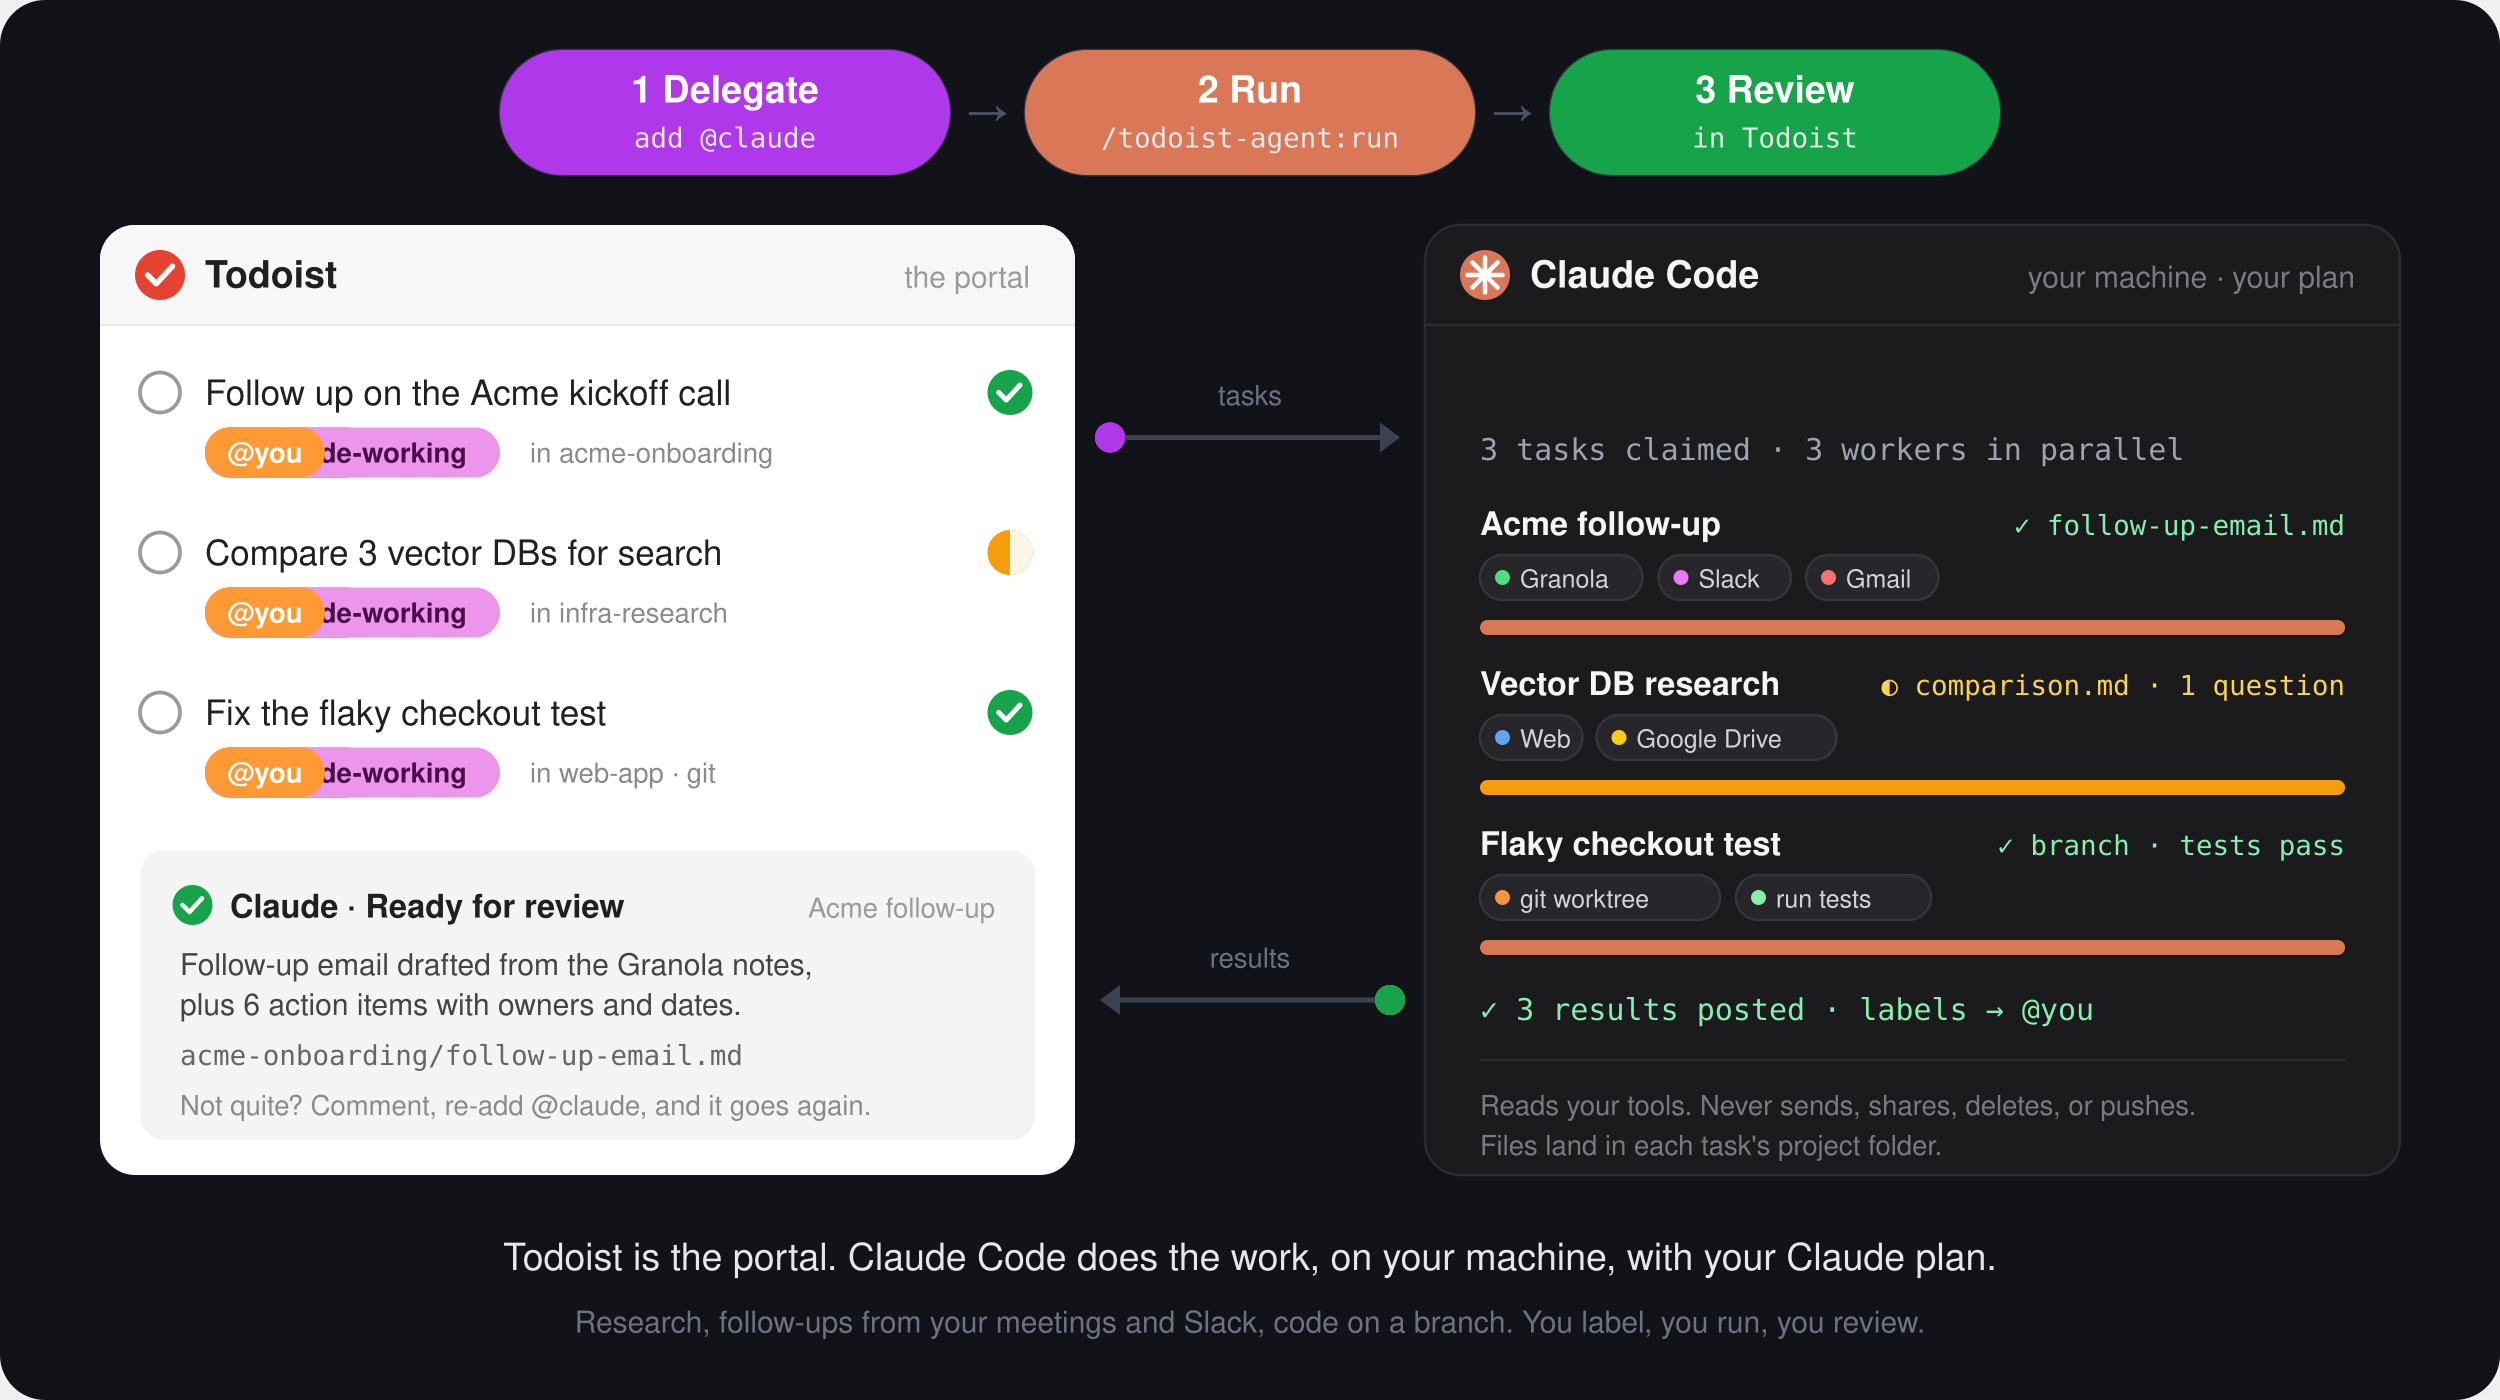
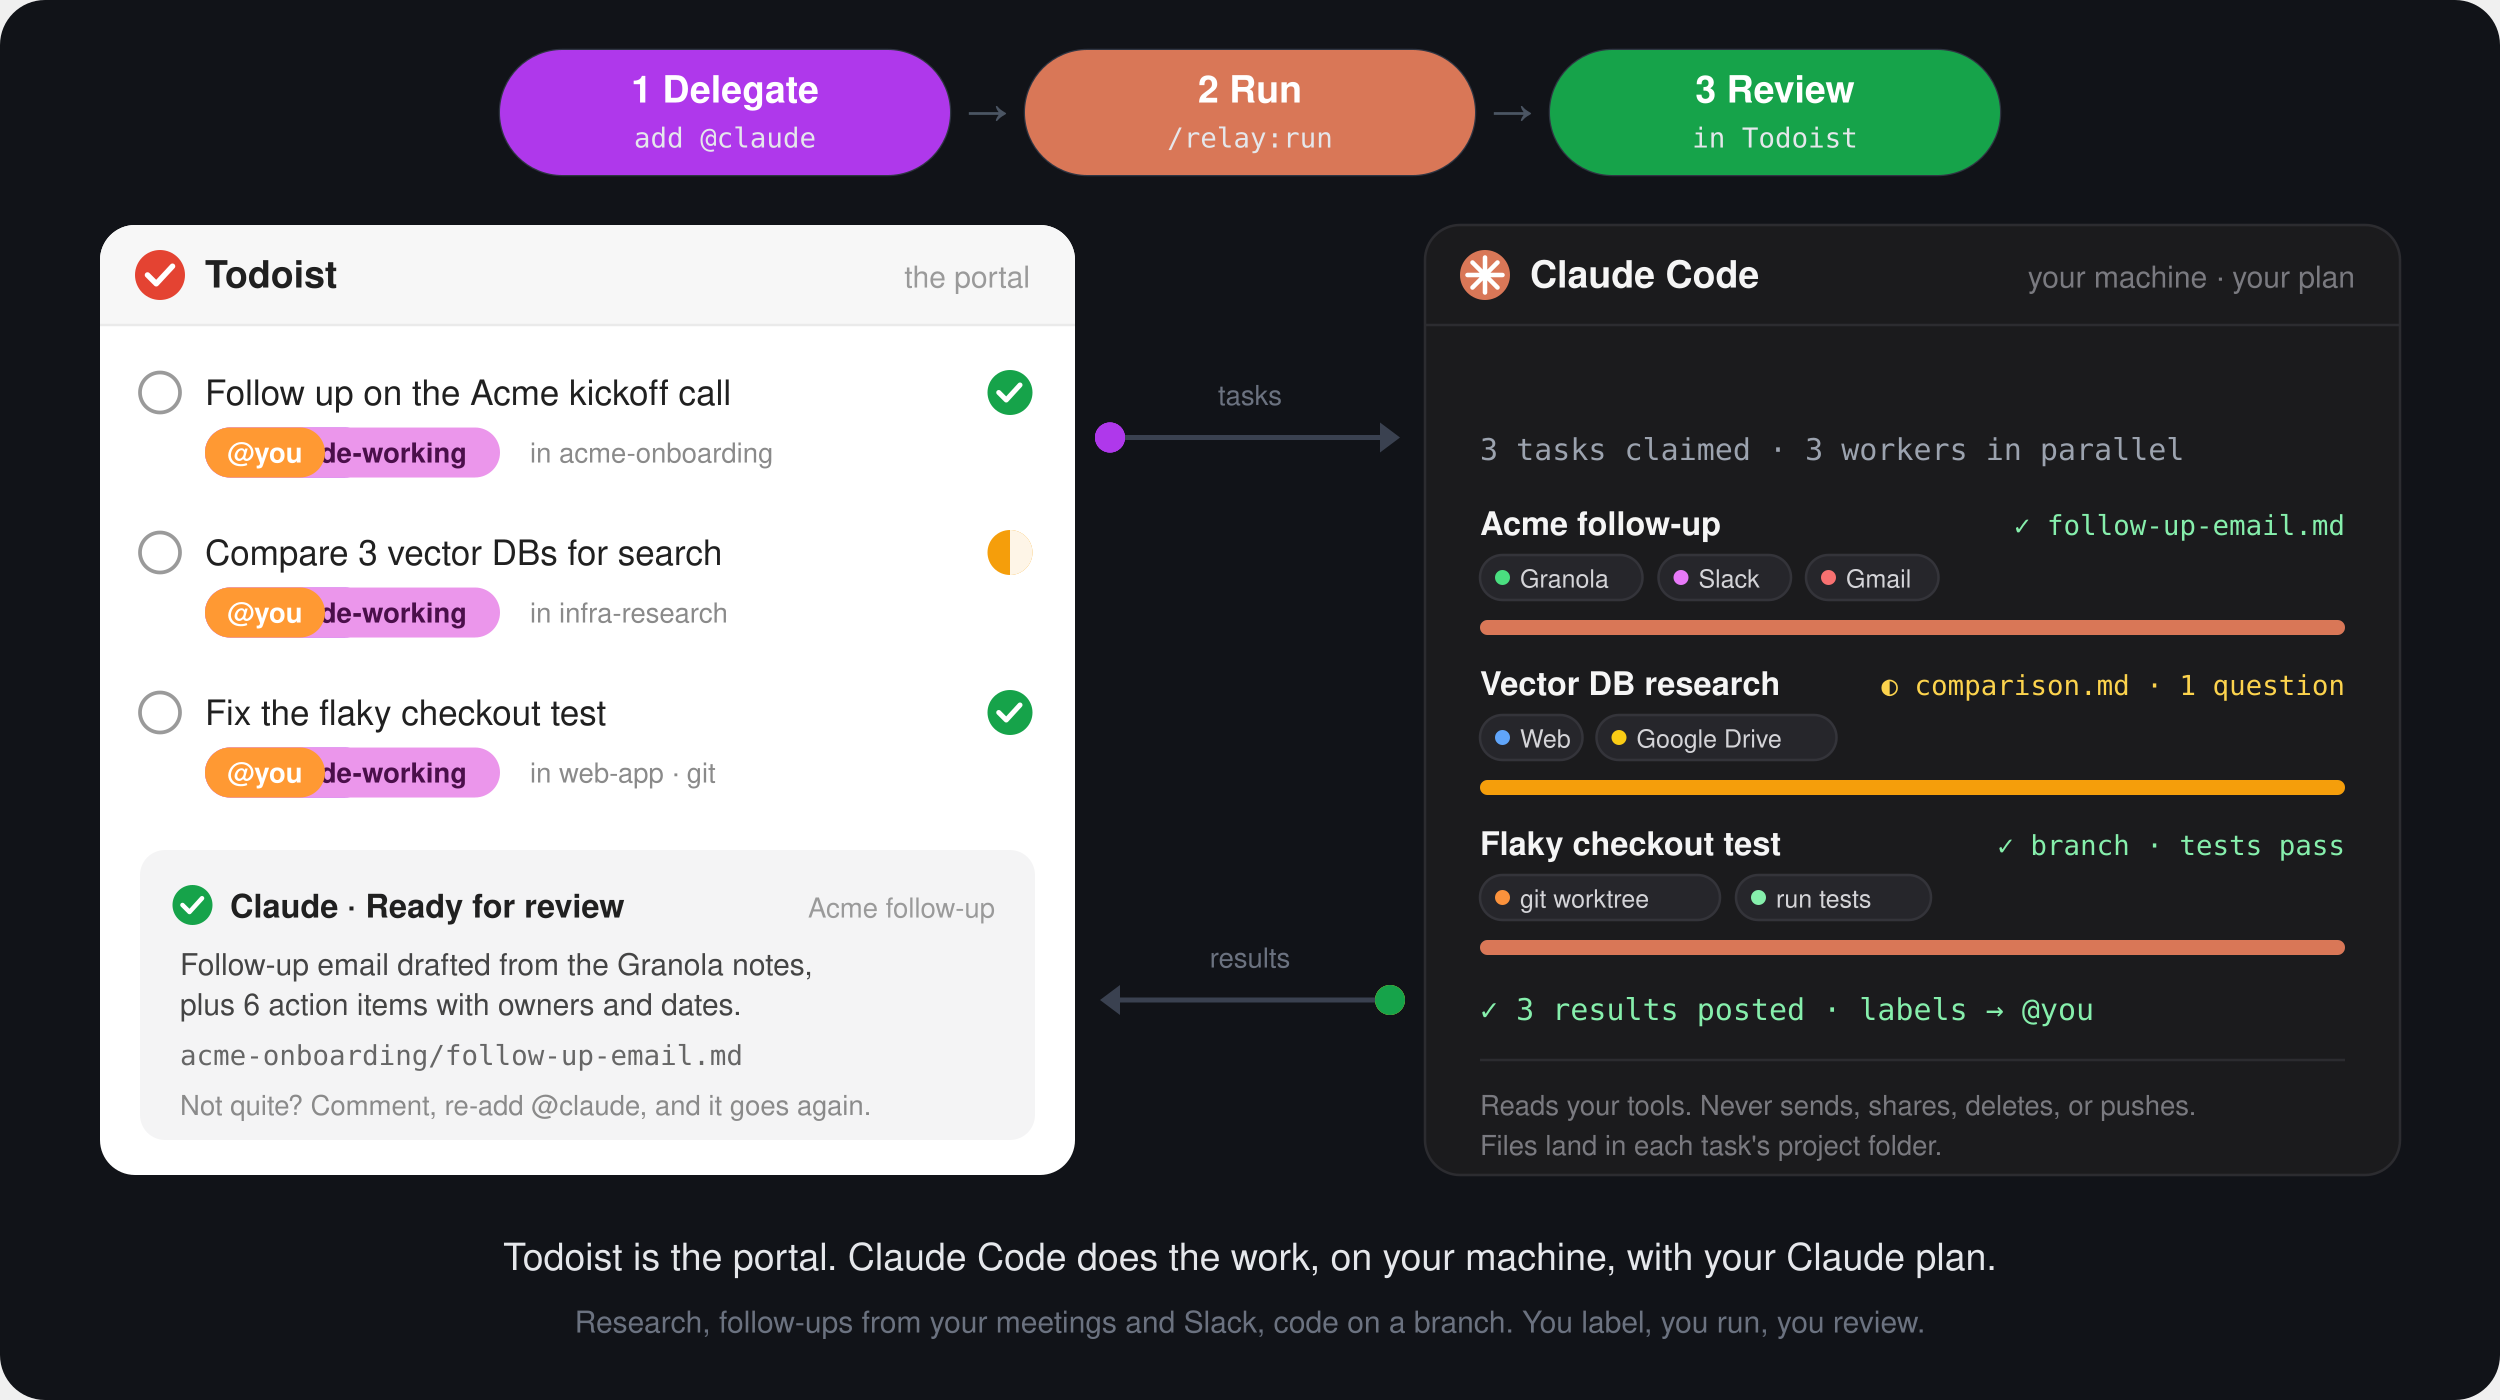
- <svg xmlns="http://www.w3.org/2000/svg" viewBox="0 0 1000 560" width="1000" height="560" role="img" aria-label="Three work tasks are delegated in Todoist with the @claude label. /todoist-agent:run starts three Claude Code workers in parallel, reading Granola, Slack, Gmail, the web, Google Drive, and a git repo. Each result comes back to Todoist as a review comment, and the label flips to you.">
+ <svg xmlns="http://www.w3.org/2000/svg" viewBox="0 0 1000 560" width="1000" height="560" role="img" aria-label="Three work tasks are delegated in Todoist with the @claude label. /relay:run starts three Claude Code workers in parallel, reading Granola, Slack, Gmail, the web, Google Drive, and a git repo. Each result comes back to Todoist as a review comment, and the label flips to you.">
  <style>
    text { font-family: -apple-system, BlinkMacSystemFont, "Segoe UI", Helvetica, Arial, sans-serif; }
    .mono { font-family: ui-monospace, SFMono-Regular, Menlo, Consolas, monospace; }
    .a { animation-duration: 18s; animation-iteration-count: infinite; animation-timing-function: ease-in-out; }
    .bar { transform-box: fill-box; transform-origin: left center; }
@keyframes k1 { 0%, 29% { opacity: 1 } 30.5%, 99% { opacity: 0 } 100% { opacity: 1 } }
.k1 { animation-name: k1; }
@keyframes k2 { 0%, 28.5% { opacity: 0 } 30%, 69% { opacity: 1 } 70.5%, 100% { opacity: 0 } }
.k2 { animation-name: k2; }
@keyframes k3 { 0%, 68.5% { opacity: 0 } 70%, 95% { opacity: 1 } 96.5%, 100% { opacity: 0 } }
.k3 { animation-name: k3; }
@keyframes k4 { 0%, 95% { opacity: 1 } 96.5%, 99% { opacity: 0 } 100% { opacity: 1 } }
.k4 { animation-name: k4; }
@keyframes k5 { 0%, 29% { opacity: 1 } 30.5%, 99% { opacity: 0 } 100% { opacity: 1 } }
.k5 { animation-name: k5; }
@keyframes k6 { 0%, 28.5% { opacity: 0 } 30%, 62% { opacity: 1 } 63.5%, 100% { opacity: 0 } }
.k6 { animation-name: k6; }
@keyframes k7 { 0%, 61.5% { opacity: 0 } 63%, 95% { opacity: 1 } 96.5%, 100% { opacity: 0 } }
.k7 { animation-name: k7; }
@keyframes k8 { 0%, 61.5% { opacity: 0 } 63%, 95% { opacity: 1 } 96.5%, 100% { opacity: 0 } }
.k8 { animation-name: k8; }
@keyframes k9 { 0%, 4.5% { opacity: 0 } 6%, 95% { opacity: 1 } 96.5%, 100% { opacity: 0 } }
.k9 { animation-name: k9; }
@keyframes k10 { 0%, 4.5% { opacity: 0 } 6%, 29% { opacity: 1 } 30.5%, 100% { opacity: 0 } }
.k10 { animation-name: k10; }
@keyframes k11 { 0%, 28.5% { opacity: 0 } 30%, 70% { opacity: 1 } 71.5%, 100% { opacity: 0 } }
.k11 { animation-name: k11; }
@keyframes k12 { 0%, 69.5% { opacity: 0 } 71%, 95% { opacity: 1 } 96.5%, 100% { opacity: 0 } }
.k12 { animation-name: k12; }
@keyframes k13 { 0%, 69.5% { opacity: 0 } 71%, 95% { opacity: 1 } 96.5%, 100% { opacity: 0 } }
.k13 { animation-name: k13; }
@keyframes k14 { 0%, 10.5% { opacity: 0 } 12%, 95% { opacity: 1 } 96.5%, 100% { opacity: 0 } }
.k14 { animation-name: k14; }
@keyframes k15 { 0%, 10.5% { opacity: 0 } 12%, 29% { opacity: 1 } 30.5%, 100% { opacity: 0 } }
.k15 { animation-name: k15; }
@keyframes k16 { 0%, 28.5% { opacity: 0 } 30%, 66% { opacity: 1 } 67.5%, 100% { opacity: 0 } }
.k16 { animation-name: k16; }
@keyframes k17 { 0%, 65.5% { opacity: 0 } 67%, 95% { opacity: 1 } 96.5%, 100% { opacity: 0 } }
.k17 { animation-name: k17; }
@keyframes k18 { 0%, 65.5% { opacity: 0 } 67%, 95% { opacity: 1 } 96.5%, 100% { opacity: 0 } }
.k18 { animation-name: k18; }
@keyframes k19 { 0%, 71.5% { opacity: 0; transform: translateY(8px) } 73%, 95% { opacity: 1; transform: translateY(0) } 96.5%, 100% { opacity: 0; transform: translateY(0) } }
.k19 { animation-name: k19; }
@keyframes k20 { 0%, 26% { opacity: 0; transform: translateX(0) } 26.5% { opacity: 1; transform: translateX(0) } 30% { opacity: 1; transform: translateX(112px) } 30.5%, 100% { opacity: 0; transform: translateX(112px) } }
.k20 { animation-name: k20; }
@keyframes k21 { 0%, 27.5% { opacity: 0; transform: translateX(0) } 28.0% { opacity: 1; transform: translateX(0) } 31.5% { opacity: 1; transform: translateX(112px) } 32.0%, 100% { opacity: 0; transform: translateX(112px) } }
.k21 { animation-name: k21; }
@keyframes k22 { 0%, 29% { opacity: 0; transform: translateX(0) } 29.5% { opacity: 1; transform: translateX(0) } 33% { opacity: 1; transform: translateX(112px) } 33.5%, 100% { opacity: 0; transform: translateX(112px) } }
.k22 { animation-name: k22; }
@keyframes k23 { 0%, 58% { opacity: 0; transform: translateX(0) } 58.5% { opacity: 1; transform: translateX(0) } 62.5% { opacity: 1; transform: translateX(-112px) } 63.0%, 100% { opacity: 0; transform: translateX(-112px) } }
.k23 { animation-name: k23; }
@keyframes k24 { 0%, 66% { opacity: 0; transform: translateX(0) } 66.5% { opacity: 1; transform: translateX(0) } 70.5% { opacity: 1; transform: translateX(-112px) } 71.0%, 100% { opacity: 0; transform: translateX(-112px) } }
.k24 { animation-name: k24; }
@keyframes k25 { 0%, 62% { opacity: 0; transform: translateX(0) } 62.5% { opacity: 1; transform: translateX(0) } 66.5% { opacity: 1; transform: translateX(-112px) } 67.0%, 100% { opacity: 0; transform: translateX(-112px) } }
.k25 { animation-name: k25; }
@keyframes k26 { 0%, 95% { opacity: 1 } 96.5%, 99% { opacity: 0 } 100% { opacity: 1 } }
.k26 { animation-name: k26; }
@keyframes k27 { 0%, 30% { transform: translateX(0) } 36%, 96.5% { transform: translateX(180px) } 97.5%, 100% { transform: translateX(0) } }
.k27 { animation-name: k27; }
@keyframes k28 { 0%, 35.5% { opacity: 0 } 37%, 95% { opacity: 1 } 96.5%, 100% { opacity: 0 } }
.k28 { animation-name: k28; }
@keyframes k29 { 0%, 37.5% { opacity: 0 } 39%, 95% { opacity: 1 } 96.5%, 100% { opacity: 0 } }
.k29 { animation-name: k29; }
@keyframes k30 { 0%, 39.5% { opacity: 0 } 41%, 95% { opacity: 1 } 96.5%, 100% { opacity: 0 } }
.k30 { animation-name: k30; }
@keyframes k31 { 0%, 42.5% { opacity: 0 } 44%, 95% { opacity: 1 } 96.5%, 100% { opacity: 0 } }
.k31 { animation-name: k31; }
@keyframes k32 { 0%, 45.5% { opacity: 0 } 47%, 95% { opacity: 1 } 96.5%, 100% { opacity: 0 } }
.k32 { animation-name: k32; }
@keyframes k33 { 0%, 41% { transform: scaleX(0) } 58%, 95% { transform: scaleX(1) } 96.5%, 100% { transform: scaleX(0) } }
.k33 { animation-name: k33; }
@keyframes k34 { 0%, 56.5% { opacity: 0 } 58%, 95% { opacity: 1 } 96.5%, 100% { opacity: 0 } }
.k34 { animation-name: k34; }
@keyframes k35 { 0%, 38.5% { opacity: 0 } 40%, 95% { opacity: 1 } 96.5%, 100% { opacity: 0 } }
.k35 { animation-name: k35; }
@keyframes k36 { 0%, 40.5% { opacity: 0 } 42%, 95% { opacity: 1 } 96.5%, 100% { opacity: 0 } }
.k36 { animation-name: k36; }
@keyframes k37 { 0%, 43.5% { opacity: 0 } 45%, 95% { opacity: 1 } 96.5%, 100% { opacity: 0 } }
.k37 { animation-name: k37; }
@keyframes k38 { 0%, 41% { transform: scaleX(0) } 66%, 95% { transform: scaleX(0.8) } 96.5%, 100% { transform: scaleX(0) } }
.k38 { animation-name: k38; }
@keyframes k39 { 0%, 64.5% { opacity: 0 } 66%, 95% { opacity: 1 } 96.5%, 100% { opacity: 0 } }
.k39 { animation-name: k39; }
@keyframes k40 { 0%, 39.5% { opacity: 0 } 41%, 95% { opacity: 1 } 96.5%, 100% { opacity: 0 } }
.k40 { animation-name: k40; }
@keyframes k41 { 0%, 41.5% { opacity: 0 } 43%, 95% { opacity: 1 } 96.5%, 100% { opacity: 0 } }
.k41 { animation-name: k41; }
@keyframes k42 { 0%, 44.5% { opacity: 0 } 46%, 95% { opacity: 1 } 96.5%, 100% { opacity: 0 } }
.k42 { animation-name: k42; }
@keyframes k43 { 0%, 41% { transform: scaleX(0) } 62%, 95% { transform: scaleX(1) } 96.5%, 100% { transform: scaleX(0) } }
.k43 { animation-name: k43; }
@keyframes k44 { 0%, 60.5% { opacity: 0 } 62%, 95% { opacity: 1 } 96.5%, 100% { opacity: 0 } }
.k44 { animation-name: k44; }
@keyframes k45 { 0%, 69.5% { opacity: 0 } 71%, 95% { opacity: 1 } 96.5%, 100% { opacity: 0 } }
.k45 { animation-name: k45; }
</style>
  <rect width="1000" height="560" rx="18" fill="#111318" />
  <rect x="200" y="20" width="180" height="50" rx="25" fill="#1f2430" stroke="#2f3542" />
  <rect class="a k1" x="200" y="20" width="180" height="50" rx="25" fill="#af38eb" />
  <text x="290" y="41" text-anchor="middle" font-size="15" font-weight="700" fill="#fff">1  Delegate</text>
  <text x="290" y="59" text-anchor="middle" font-size="11" fill="#e5e7eb" class="mono">add @claude</text>
  <text x="395" y="51" text-anchor="middle" font-size="18" fill="#4b5563">→</text>
  <rect x="410" y="20" width="180" height="50" rx="25" fill="#1f2430" stroke="#2f3542" />
  <rect class="a k2" x="410" y="20" width="180" height="50" rx="25" fill="#d97757" />
  <text x="500" y="41" text-anchor="middle" font-size="15" font-weight="700" fill="#fff">2  Run</text>
-   <text x="500" y="59" text-anchor="middle" font-size="11" fill="#e5e7eb" class="mono">/todoist-agent:run</text>
+   <text x="500" y="59" text-anchor="middle" font-size="11" fill="#e5e7eb" class="mono">/relay:run</text>
  <text x="605" y="51" text-anchor="middle" font-size="18" fill="#4b5563">→</text>
  <rect x="620" y="20" width="180" height="50" rx="25" fill="#1f2430" stroke="#2f3542" />
  <rect class="a k3" x="620" y="20" width="180" height="50" rx="25" fill="#16a34a" />
  <text x="710" y="41" text-anchor="middle" font-size="15" font-weight="700" fill="#fff">3  Review</text>
  <text x="710" y="59" text-anchor="middle" font-size="11" fill="#e5e7eb" class="mono">in Todoist</text>
  <rect x="40" y="90" width="390" height="380" rx="14" fill="#ffffff" />
  <path d="M40 104 a14 14 0 0 1 14 -14 h362 a14 14 0 0 1 14 14 v26 h-390 z" fill="#f7f7f7" />
  <line x1="40" y1="130" x2="430" y2="130" stroke="#eaeaea" />
  <circle cx="64" cy="110" r="10" fill="#e44332" />
  <path d="M59 110 l3.5 3.5 l6.5 -7" stroke="#fff" stroke-width="2.2" fill="none" stroke-linecap="round" stroke-linejoin="round" />
  <text x="82" y="115" font-size="15" font-weight="700" fill="#202020">Todoist</text>
  <text x="412" y="115" text-anchor="end" font-size="12" fill="#9a9a9a">the portal</text>
  <g class="a k4">
    <circle cx="64" cy="157" r="8" fill="none" stroke="#9a9a9a" stroke-width="1.5" />
    <text x="82" y="162" font-size="14" fill="#202020">Follow up on the Acme kickoff call</text>
    <text x="212" y="185" font-size="11" fill="#8a8a8a">in acme-onboarding</text>
    <g class="a k5">
      <rect x="82" y="171" width="66" height="20" rx="10" fill="#af38eb" />
      <text x="115.0" y="185" text-anchor="middle" font-size="11" font-weight="600" fill="#fff">@claude</text>
    </g>
    <g class="a k6">
      <rect x="82" y="171" width="118" height="20" rx="10" fill="#eb96eb" />
      <text x="141.0" y="185" text-anchor="middle" font-size="11" font-weight="600" fill="#4a0f4a">@claude-working</text>
    </g>
    <g class="a k7">
      <rect x="82" y="171" width="48" height="20" rx="10" fill="#ff9933" />
      <text x="106.0" y="185" text-anchor="middle" font-size="11" font-weight="600" fill="#fff">@you</text>
    </g>
    <g class="a k8">
      <circle cx="404" cy="157" r="9" fill="#16a34a" />
      <path d="M399.5 157 l3 3 l5.5 -6" stroke="#fff" stroke-width="2" fill="none" stroke-linecap="round" stroke-linejoin="round" />
    </g>
  </g>
  <g class="a k9">
    <circle cx="64" cy="221" r="8" fill="none" stroke="#9a9a9a" stroke-width="1.5" />
    <text x="82" y="226" font-size="14" fill="#202020">Compare 3 vector DBs for search</text>
    <text x="212" y="249" font-size="11" fill="#8a8a8a">in infra-research</text>
    <g class="a k10">
      <rect x="82" y="235" width="66" height="20" rx="10" fill="#af38eb" />
      <text x="115.0" y="249" text-anchor="middle" font-size="11" font-weight="600" fill="#fff">@claude</text>
    </g>
    <g class="a k11">
      <rect x="82" y="235" width="118" height="20" rx="10" fill="#eb96eb" />
      <text x="141.0" y="249" text-anchor="middle" font-size="11" font-weight="600" fill="#4a0f4a">@claude-working</text>
    </g>
    <g class="a k12">
      <rect x="82" y="235" width="48" height="20" rx="10" fill="#ff9933" />
      <text x="106.0" y="249" text-anchor="middle" font-size="11" font-weight="600" fill="#fff">@you</text>
    </g>
    <g class="a k13">
      <circle cx="404" cy="221" r="9" fill="#f59e0b" />
      <path d="M404 212 a9 9 0 0 1 0 18 z" fill="#fff" opacity="0.9" />
    </g>
  </g>
  <g class="a k14">
    <circle cx="64" cy="285" r="8" fill="none" stroke="#9a9a9a" stroke-width="1.5" />
    <text x="82" y="290" font-size="14" fill="#202020">Fix the flaky checkout test</text>
    <text x="212" y="313" font-size="11" fill="#8a8a8a">in web-app · git</text>
    <g class="a k15">
      <rect x="82" y="299" width="66" height="20" rx="10" fill="#af38eb" />
      <text x="115.0" y="313" text-anchor="middle" font-size="11" font-weight="600" fill="#fff">@claude</text>
    </g>
    <g class="a k16">
      <rect x="82" y="299" width="118" height="20" rx="10" fill="#eb96eb" />
      <text x="141.0" y="313" text-anchor="middle" font-size="11" font-weight="600" fill="#4a0f4a">@claude-working</text>
    </g>
    <g class="a k17">
      <rect x="82" y="299" width="48" height="20" rx="10" fill="#ff9933" />
      <text x="106.0" y="313" text-anchor="middle" font-size="11" font-weight="600" fill="#fff">@you</text>
    </g>
    <g class="a k18">
      <circle cx="404" cy="285" r="9" fill="#16a34a" />
      <path d="M399.5 285 l3 3 l5.5 -6" stroke="#fff" stroke-width="2" fill="none" stroke-linecap="round" stroke-linejoin="round" />
    </g>
  </g>
  <g class="a k19">
    <rect x="56" y="340" width="358" height="116" rx="10" fill="#f4f4f5" />
    <circle cx="77" cy="362" r="8" fill="#16a34a" />
    <path d="M73 362 l2.8 2.8 l5 -5.5" stroke="#fff" stroke-width="1.8" fill="none" stroke-linecap="round" stroke-linejoin="round" />
    <text x="92" y="367" font-size="13" font-weight="700" fill="#202020">Claude · Ready for review</text>
    <text x="398" y="367" text-anchor="end" font-size="11" fill="#9a9a9a">Acme follow-up</text>
    <text x="72" y="390" font-size="12" fill="#444">Follow-up email drafted from the Granola notes,</text>
    <text x="72" y="406" font-size="12" fill="#444">plus 6 action items with owners and dates.</text>
    <text x="72" y="426" font-size="11" fill="#666" class="mono">acme-onboarding/follow-up-email.md</text>
    <text x="72" y="446" font-size="11" fill="#8a8a8a">Not quite? Comment, re-add @claude, and it goes again.</text>
  </g>
  <line x1="442" y1="175" x2="552" y2="175" stroke="#3a4150" stroke-width="2" />
  <path d="M552 169 l8 6 l-8 6 z" fill="#3a4150" />
  <text x="500" y="162" text-anchor="middle" font-size="11" fill="#6b7280">tasks</text>
  <circle class="a k20" cx="444" cy="175" r="6" fill="#af38eb" />
  <circle class="a k21" cx="444" cy="175" r="6" fill="#af38eb" />
  <circle class="a k22" cx="444" cy="175" r="6" fill="#af38eb" />
  <line x1="448" y1="400" x2="558" y2="400" stroke="#3a4150" stroke-width="2" />
  <path d="M448 394 l-8 6 l8 6 z" fill="#3a4150" />
  <text x="500" y="387" text-anchor="middle" font-size="11" fill="#6b7280">results</text>
  <circle class="a k23" cx="556" cy="400" r="6" fill="#16a34a" />
  <circle class="a k24" cx="556" cy="400" r="6" fill="#f59e0b" />
  <circle class="a k25" cx="556" cy="400" r="6" fill="#16a34a" />
  <rect x="570" y="90" width="390" height="380" rx="14" fill="#1b1b1d" stroke="#2c2c30" />
  <line x1="570" y1="130" x2="960" y2="130" stroke="#2c2c30" />
  <circle cx="594" cy="110" r="10" fill="#d97757" />
  <path d="M594 103 v14 M587 110 h14 M589 105 l10 10 M599 105 l-10 10" stroke="#fff" stroke-width="1.8" stroke-linecap="round" />
  <text x="612" y="115" font-size="15" font-weight="700" fill="#f5f5f5">Claude Code</text>
  <text x="942" y="115" text-anchor="end" font-size="12" fill="#7a7a80">your machine · your plan</text>
  <g class="a k26">
    <text x="592" y="160" font-size="13" class="mono" fill="#e5e5e5">
-       <tspan fill="#d97757">&gt;</tspan> /todoist-agent:run</text>
+       <tspan fill="#d97757">&gt;</tspan> /relay:run</text>
    <rect class="a k27" x="588" y="144" width="180" height="24" fill="#1b1b1d" />
    <text class="a mono k28" x="592" y="184" font-size="12" fill="#9ca3af">3 tasks claimed · 3 workers in parallel</text>
    <g class="a k29">
      <text x="592" y="214" font-size="13" font-weight="600" fill="#f5f5f5">Acme follow-up</text>
      <g class="a k30">
        <rect x="592" y="222" width="65" height="18" rx="9" fill="#26262b" stroke="#34343a" />
        <circle cx="601" cy="231" r="3" fill="#4ade80" />
        <text x="608" y="235" font-size="10" fill="#d4d4d8">Granola</text>
      </g>
      <g class="a k31">
        <rect x="663.4" y="222" width="53" height="18" rx="9" fill="#26262b" stroke="#34343a" />
        <circle cx="672.4" cy="231" r="3" fill="#e879f9" />
        <text x="679.4" y="235" font-size="10" fill="#d4d4d8">Slack</text>
      </g>
      <g class="a k32">
        <rect x="722.4" y="222" width="53" height="18" rx="9" fill="#26262b" stroke="#34343a" />
        <circle cx="731.4" cy="231" r="3" fill="#f87171" />
        <text x="738.4" y="235" font-size="10" fill="#d4d4d8">Gmail</text>
      </g>
      <rect x="592" y="248" width="346" height="6" rx="3" fill="#2c2c30" />
      <rect class="a bar k33" x="592" y="248" width="346" height="6" rx="3" fill="#d97757" />
      <text class="a mono k34" x="938" y="214" text-anchor="end" font-size="11" fill="#86efac">✓ follow-up-email.md</text>
    </g>
    <g class="a k35">
      <text x="592" y="278" font-size="13" font-weight="600" fill="#f5f5f5">Vector DB research</text>
      <g class="a k36">
        <rect x="592" y="286" width="41" height="18" rx="9" fill="#26262b" stroke="#34343a" />
        <circle cx="601" cy="295" r="3" fill="#60a5fa" />
        <text x="608" y="299" font-size="10" fill="#d4d4d8">Web</text>
      </g>
      <g class="a k37">
        <rect x="638.6" y="286" width="96" height="18" rx="9" fill="#26262b" stroke="#34343a" />
        <circle cx="647.6" cy="295" r="3" fill="#facc15" />
        <text x="654.6" y="299" font-size="10" fill="#d4d4d8">Google Drive</text>
      </g>
      <rect x="592" y="312" width="346" height="6" rx="3" fill="#2c2c30" />
      <rect class="a bar k38" x="592" y="312" width="346" height="6" rx="3" fill="#f59e0b" />
      <text class="a mono k39" x="938" y="278" text-anchor="end" font-size="11" fill="#fcd34d">◐ comparison.md · 1 question</text>
    </g>
    <g class="a k40">
      <text x="592" y="342" font-size="13" font-weight="600" fill="#f5f5f5">Flaky checkout test</text>
      <g class="a k41">
        <rect x="592" y="350" width="96" height="18" rx="9" fill="#26262b" stroke="#34343a" />
        <circle cx="601" cy="359" r="3" fill="#fb923c" />
        <text x="608" y="363" font-size="10" fill="#d4d4d8">git worktree</text>
      </g>
      <g class="a k42">
        <rect x="694.4" y="350" width="78" height="18" rx="9" fill="#26262b" stroke="#34343a" />
        <circle cx="703.4" cy="359" r="3" fill="#86efac" />
        <text x="710.4" y="363" font-size="10" fill="#d4d4d8">run tests</text>
      </g>
      <rect x="592" y="376" width="346" height="6" rx="3" fill="#2c2c30" />
      <rect class="a bar k43" x="592" y="376" width="346" height="6" rx="3" fill="#d97757" />
      <text class="a mono k44" x="938" y="342" text-anchor="end" font-size="11" fill="#86efac">✓ branch · tests pass</text>
    </g>
    <text class="a mono k45" x="592" y="408" font-size="12" fill="#86efac">✓ 3 results posted · labels → @you</text>
  </g>
  <line x1="592" y1="424" x2="938" y2="424" stroke="#2c2c30" />
  <text x="592" y="446" font-size="11" fill="#7a7a80">Reads your tools. Never sends, shares, deletes, or pushes.</text>
  <text x="592" y="462" font-size="11" fill="#7a7a80">Files land in each task's project folder.</text>
  <text x="500" y="508" text-anchor="middle" font-size="15" fill="#e5e7eb">Todoist is the portal. Claude Code does the work, on your machine, with your Claude plan.</text>
  <text x="500" y="533" text-anchor="middle" font-size="12" fill="#6b7280">Research, follow-ups from your meetings and Slack, code on a branch. You label, you run, you review.</text>
</svg>
